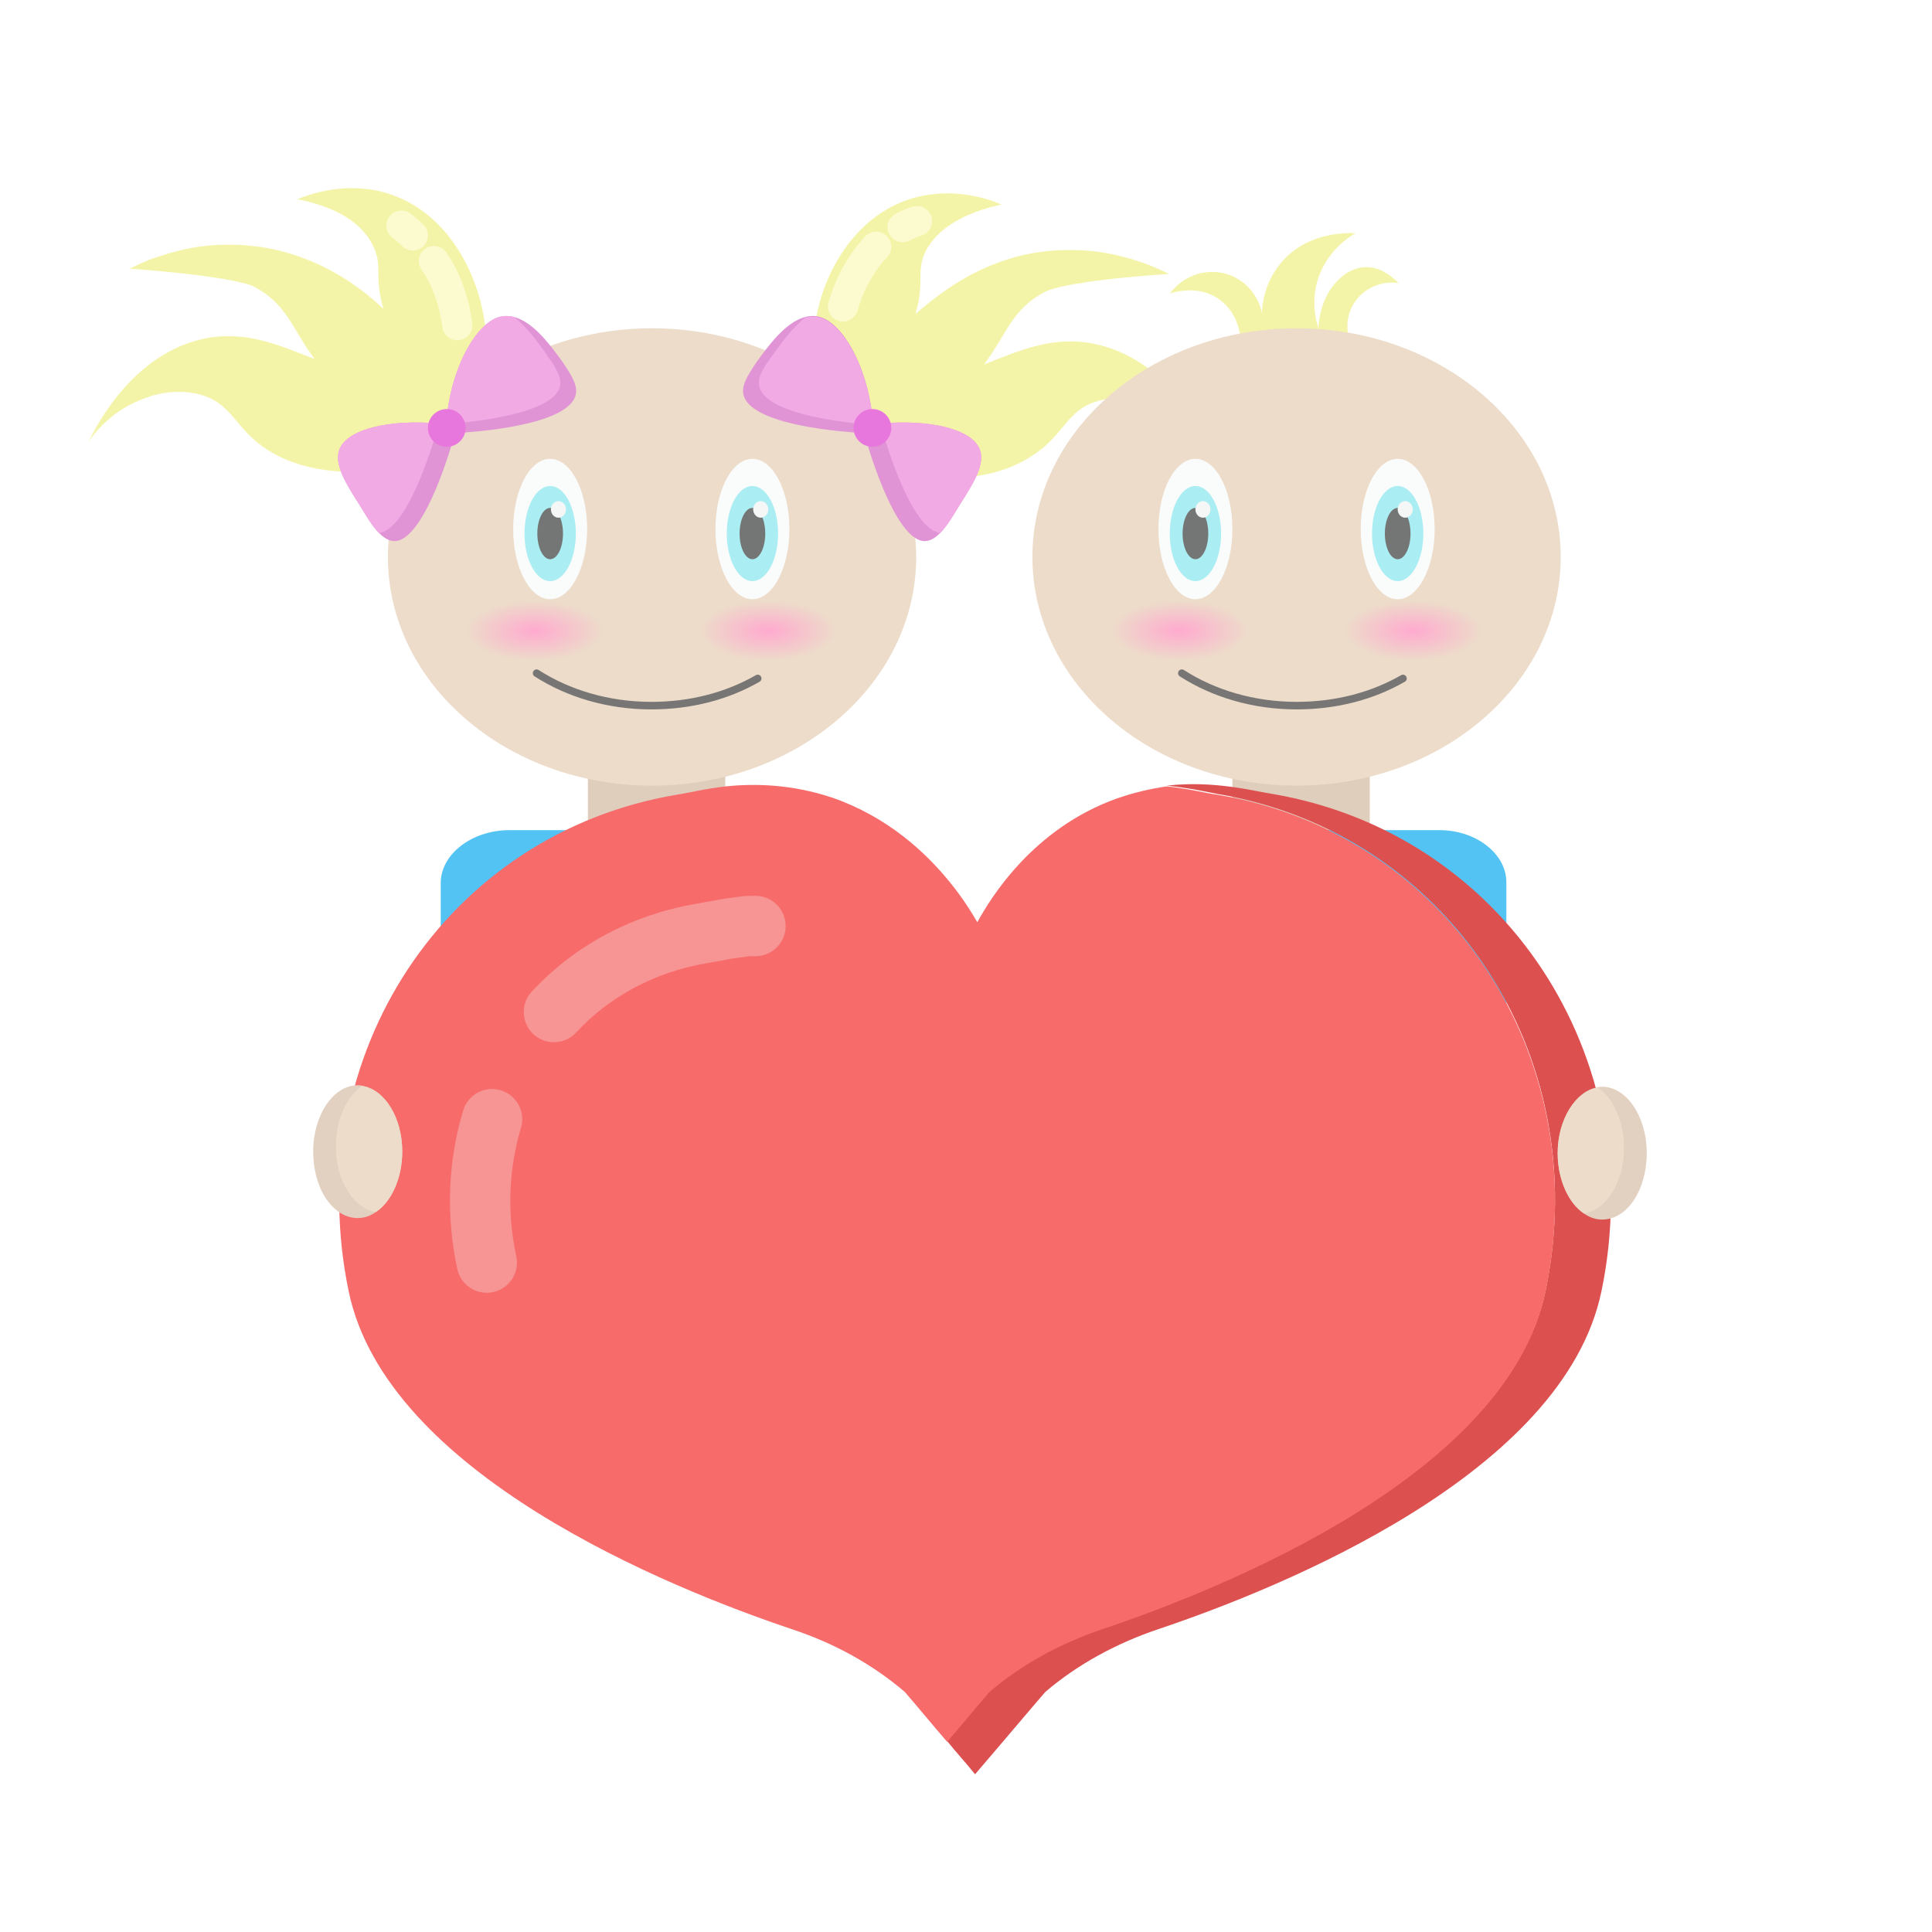
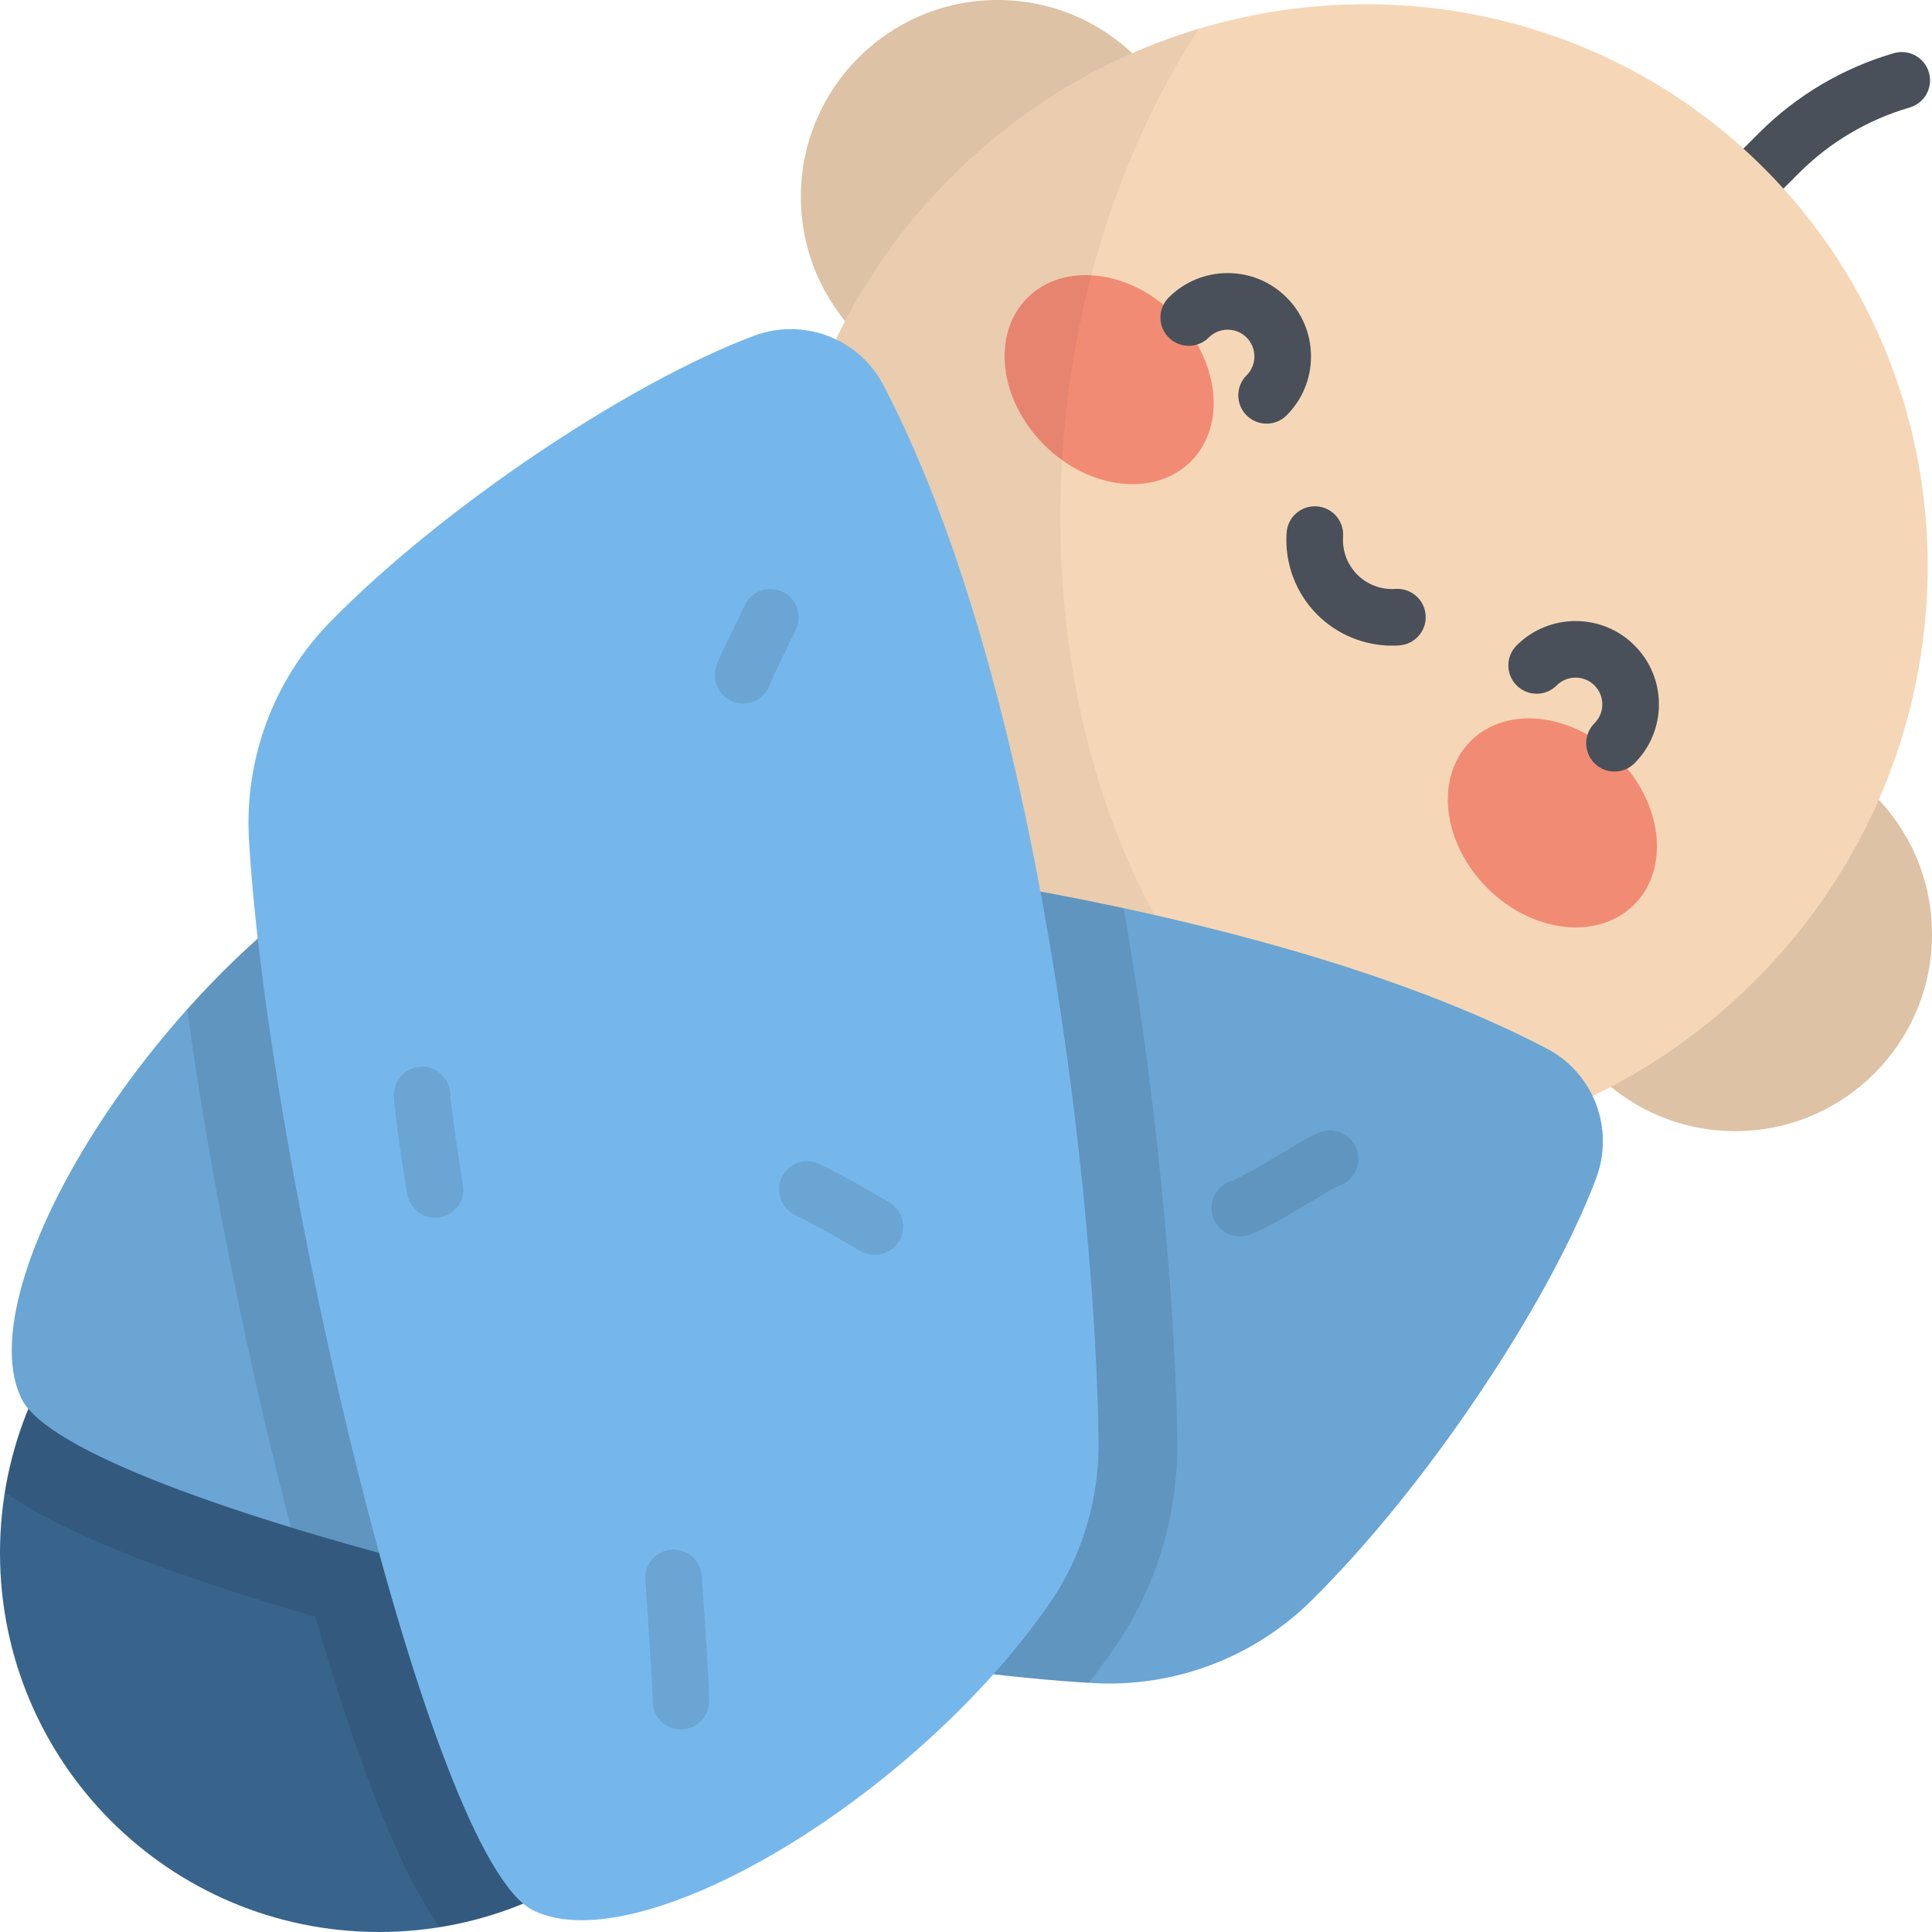
- <svg xmlns="http://www.w3.org/2000/svg" height="256px" id="Layer_1" style="enable-background:new 0 0 256 256;" version="1.1" viewBox="0 0 256 256" width="256px" xml:space="preserve">
-   <style type="text/css">
- 	.st0{fill:#E0CEBD;}
- 	.st1{fill:#53C3F4;}
- 	.st2{fill:#F4F4A8;}
- 	.st3{fill:#F4F4A8;stroke:#FCFBD0;stroke-width:4;stroke-linecap:round;stroke-linejoin:round;stroke-miterlimit:10;}
- 	.st4{fill:#EDDCCA;}
- 	.st5{fill:#E094D5;}
- 	.st6{fill:#F2AAE5;}
- 	.st7{fill:#E877DD;}
- 	.st8{fill:none;stroke:#777675;stroke-linecap:round;stroke-miterlimit:10;}
- 	.st9{fill:#FAFCFC;}
- 	.st10{fill:#AAEDF2;}
- 	.st11{fill:#747575;}
- 	.st12{fill:#F5F7F7;}
- 	.st13{fill:url(#SVGID_1_);}
- 	.st14{fill:url(#SVGID_2_);}
- 	.st15{fill:url(#SVGID_3_);}
- 	.st16{fill:url(#SVGID_4_);}
- 	.st17{fill:#DD5050;}
- 	.st18{fill:#F76B6B;}
- 	.st19{fill:none;stroke:#F79494;stroke-width:8;stroke-linecap:round;stroke-linejoin:round;stroke-miterlimit:10;}
- 	.st20{fill:#E2D0C0;}
- </style>
+ <svg xmlns="http://www.w3.org/2000/svg" version="1.1" id="Capa_1" x="0px" y="0px" viewBox="0 0 512 512" style="enable-background:new 0 0 512 512;" xml:space="preserve">
+   <path style="fill:#495059;" d="M458.281,61.22c-1.919,0-3.839-0.732-5.303-2.196c-2.929-2.93-2.929-7.678,0-10.607l13.22-13.22  c9.902-9.902,22.245-17.201,35.693-21.107c3.979-1.158,8.139,1.133,9.294,5.11c1.155,3.979-1.133,8.139-5.111,9.294  c-11.028,3.203-21.149,9.187-29.27,17.309l-13.22,13.221C462.12,60.487,460.2,61.22,458.281,61.22z" />
+   <circle style="fill:#F5D7B7;" cx="264.39" cy="52.15" r="52.15" />
+   <circle style="opacity:0.1;enable-background:new    ;" cx="264.39" cy="52.15" r="52.15" />
+   <circle style="fill:#F5D7B7;" cx="459.85" cy="247.61" r="52.15" />
+   <circle style="opacity:0.1;enable-background:new    ;" cx="459.85" cy="247.61" r="52.15" />
+   <circle style="fill:#38648C;" cx="100.47" cy="411.53" r="100.47" />
+   <path style="opacity:0.1;enable-background:new    ;" d="M171.509,482.574c39.235-39.235,39.235-102.848,0-142.083  s-102.848-39.235-142.083,0C13.905,356.011,4.55,375.35,1.309,395.482c8.178,5.816,19.606,11.453,35.092,17.443  c13.081,5.059,29.064,10.312,47.151,15.523c5.211,18.087,10.464,34.07,15.523,47.151c5.99,15.486,11.627,26.915,17.442,35.093  C136.65,507.449,155.989,498.094,171.509,482.574z" />
+   <ellipse transform="matrix(0.7071 -0.7071 0.7071 0.7071 -3.4557 298.4876)" style="fill:#F5D7B7;" cx="358.579" cy="153.415" rx="153.979" ry="150.609" />
  <g>
-     <g>
-       <path class="st0" d="M87,88.9L87,88.9c5,0,9.1,4.1,9.1,9.1v24c0,5-4.1,9.1-9.1,9.1h0c-5,0-9.1-4.1-9.1-9.1V98    C77.9,93,82,88.9,87,88.9z" />
-       <path class="st1" d="M114.2,116.9v55.8l-0.1-0.8l-26.3,1.5l-3.6-0.1L58.5,172l-0.1,0.8v-55.8c0-3.8,4.1-7,9.1-7h37.5    C110.1,110,114.2,113.1,114.2,116.9z" />
-       <g>
-         <g id="head_7_">
-           <g>
-             <path class="st2" d="M63.9,55.7c-1-0.6-2.2-1.4-3.6-2.4c0.2,0.3,0.3,0.7,0.5,1c2.1,3.9,3,6.8,3,6.8c-2.3-0.6-4.4-1.2-6.3-2       c1.4,1.5,2.1,2.6,2.1,2.6s-3,0.7-7.4,0.8c-5.7,0.2-11.2,0.3-16.1-2.5c-5.2-3-5-6.6-9.9-7.8c-3.1-0.7-5.8,0.1-6.8,0.5       c-4.5,1.5-7,4.8-7.7,5.9c0.8-1.6,5.7-11.9,15.7-13.8c5.4-1,9.9,1.1,13.6,2.5c0.3,0.1,0.5,0.2,0.7,0.3c-3.1-4.2-3.7-7.4-8.2-9.7       c0,0-2.6-1.3-16.3-2.3c1-0.5,2.2-1.1,3.8-1.6c1.5-0.5,3.3-1,5.3-1.3c1.4-0.2,4.9-0.6,9.3,0.2c7.7,1.5,12.7,5.7,15.2,8       c-1.3-4.4,0-5.6-1.4-8.4c-1.9-3.8-6.4-5.4-10-6.1c1.7-0.7,6.7-2.5,12.2-0.7c7.6,2.5,10.5,9.8,11.1,11.3       C66.1,45.3,63.9,55.7,63.9,55.7z" />
-             <path class="st3" d="M54.7,31.2c-0.5-0.5-1-0.9-1.5-1.3" />
-             <path class="st3" d="M60.6,43.1c-0.1-0.6-0.2-1.2-0.3-1.8c-0.4-1.7-1.1-4.3-2.8-6.7" />
-           </g>
-           <g>
-             <path class="st2" d="M160.5,59.3c-0.8-1.1-3.2-4.4-7.7-5.9c-1-0.3-3.7-1.2-6.8-0.4c-4.9,1.1-4.7,4.8-9.9,7.8       c-4.9,2.9-10.4,2.7-16.1,2.5c-4.4-0.1-7.4-0.8-7.4-0.8s0.7-1,2.1-2.6c-1.9,0.7-4,1.4-6.3,2c0,0,0.9-2.8,3-6.8       c0.2-0.3,0.3-0.6,0.5-1c-1.3,1.1-2.6,1.9-3.6,2.4c0,0-2.2-10.5,1.1-18.8c0.6-1.5,3.5-8.8,11.1-11.3c5.6-1.8,10.6,0,12.2,0.7       c-3.6,0.8-8,2.4-10,6.1c-1.4,2.8-0.1,4.1-1.4,8.4c2.6-2.2,7.6-6.5,15.2-8c4.4-0.8,7.9-0.4,9.3-0.2c2,0.3,3.8,0.8,5.3,1.3       c1.5,0.5,2.8,1.1,3.8,1.6c-13.7,0.9-16.3,2.3-16.3,2.3c-4.5,2.3-5.1,5.5-8.2,9.7c0.2-0.1,0.5-0.2,0.7-0.3       c3.7-1.4,8.2-3.5,13.6-2.5C154.8,47.4,159.7,57.7,160.5,59.3z" />
-             <path class="st3" d="M119.6,30.1c0.6-0.3,1.2-0.6,1.9-0.8" />
-             <path class="st3" d="M111.7,40.6c0.2-0.6,0.4-1.2,0.6-1.8c0.7-1.7,1.8-4,3.8-6.1" />
-           </g>
-           <ellipse class="st4" cx="86.4" cy="73.8" rx="35" ry="30.3" />
-           <g>
-             <g>
-               <path class="st5" d="M76,53c-2.1,3.4-12.5,4.2-15.7,4.4c-0.5,1.8-3.7,12.9-7.4,14.2c-1,0.3-1.8-0.1-2.7-1        c-0.8-0.8-1.6-2.1-2.5-3.6c-2.1-3.3-3.9-6.1-2.3-8.2c1.8-2.3,7.3-3.3,13.6-2.6c0,0,0,0,0.1,0v0c0.5-6.7,3.4-12.5,6.5-14        c0.9-0.4,1.7-0.4,2.5-0.2c2.7,0.7,5,4,6.4,5.9C75.9,50,76.9,51.5,76,53z" />
-               <path class="st6" d="M59,56.2c-0.3,0-0.6,0.1-0.9,0.1c-0.5,1.8-3.7,12.9-7.4,14.2c-0.2,0.1-0.4,0.1-0.5,0.1        c-0.8-0.8-1.6-2.1-2.5-3.6c-2.1-3.3-3.9-6.1-2.3-8.2C47.2,56.5,52.8,55.5,59,56.2z" />
-               <path class="st6" d="M73.9,51.9C72,54.9,63,55.9,59.1,56.2c0.5-6.7,3.4-12.5,6.5-14c0.9-0.4,1.7-0.4,2.5-0.2        c1.7,1.3,3.2,3.4,4.2,4.8C73.8,48.9,74.8,50.4,73.9,51.9z" />
-               <circle class="st7" cx="59.2" cy="56.7" r="2.5" />
-             </g>
-             <g>
-               <path class="st5" d="M98.8,53c2.1,3.4,12.5,4.2,15.7,4.4c0.5,1.8,3.7,12.9,7.4,14.2c1,0.3,1.8-0.1,2.7-1        c0.8-0.8,1.6-2.1,2.5-3.6c2.1-3.3,3.9-6.1,2.3-8.2c-1.8-2.3-7.3-3.3-13.6-2.6c0,0,0,0-0.1,0v0c-0.5-6.7-3.4-12.5-6.5-14        c-0.9-0.4-1.7-0.4-2.5-0.2c-2.7,0.7-5,4-6.4,5.9C98.9,50,97.9,51.5,98.8,53z" />
-               <path class="st6" d="M115.8,56.2c0.3,0,0.6,0.1,0.9,0.1c0.5,1.8,3.7,12.9,7.4,14.2c0.2,0.1,0.4,0.1,0.5,0.1        c0.8-0.8,1.6-2.1,2.5-3.6c2.1-3.3,3.9-6.1,2.3-8.2C127.6,56.5,122,55.5,115.8,56.2z" />
-               <path class="st6" d="M100.9,51.9c1.9,3.1,10.9,4.1,14.8,4.4c-0.5-6.7-3.4-12.5-6.5-14c-0.9-0.4-1.7-0.4-2.5-0.2        c-1.7,1.3-3.2,3.4-4.2,4.8C101,48.9,100,50.4,100.9,51.9z" />
-               <circle class="st7" cx="115.6" cy="56.7" r="2.5" />
-             </g>
-           </g>
-           <path class="st8" d="M100.4,89.9c-4,2.3-8.8,3.6-14.1,3.6c-5.7,0-11-1.6-15.2-4.3" />
-           <g id="eye_14_">
-             <ellipse class="st9" cx="72.9" cy="70.1" rx="4.9" ry="9.3" />
-             <ellipse class="st10" cx="72.9" cy="70.7" rx="3.4" ry="6.3" />
-             <ellipse class="st11" cx="72.9" cy="70.7" rx="1.7" ry="3.4" />
-             <ellipse class="st12" cx="74" cy="67.5" rx="1" ry="1.1" />
-           </g>
-           <g id="eye_13_">
-             <ellipse class="st9" cx="99.7" cy="70.1" rx="4.9" ry="9.3" />
-             <ellipse class="st10" cx="99.7" cy="70.7" rx="3.4" ry="6.3" />
-             <ellipse class="st11" cx="99.7" cy="70.7" rx="1.7" ry="3.4" />
-             <ellipse class="st12" cx="100.8" cy="67.5" rx="1" ry="1.1" />
-           </g>
-         </g>
-         <radialGradient cx="106.086" cy="-18.029" gradientTransform="matrix(1.1158 0 0 0.4877 -16.585 92.3825)" gradientUnits="userSpaceOnUse" id="SVGID_1_" r="8.197">
-           <stop offset="0" style="stop-color:#FFAACF" />
-           <stop offset="1" style="stop-color:#EDDCCA" />
-         </radialGradient>
-         <ellipse class="st13" cx="101.8" cy="83.6" rx="12.4" ry="4" />
-         <radialGradient cx="78.359" cy="-18.029" gradientTransform="matrix(1.1158 0 0 0.4877 -16.585 92.3825)" gradientUnits="userSpaceOnUse" id="SVGID_2_" r="8.197">
-           <stop offset="0" style="stop-color:#FFAACF" />
-           <stop offset="1" style="stop-color:#EDDCCA" />
-         </radialGradient>
-         <ellipse class="st14" cx="70.9" cy="83.6" rx="12.4" ry="4" />
-       </g>
-     </g>
-     <g>
-       <path class="st0" d="M172.4,88.8L172.4,88.8c5,0,9.1,4.1,9.1,9.1v24c0,5-4.1,9.1-9.1,9.1h0c-5,0-9.1-4.1-9.1-9.1V98    C163.3,92.9,167.4,88.8,172.4,88.8z" />
-       <path class="st1" d="M199.6,116.9v55.8l-0.1-0.8l-26.3,1.5l-3.6-0.1L144,172l-0.1,0.8v-55.8c0-3.8,4.1-7,9.1-7h37.5    C195.5,109.9,199.6,113.1,199.6,116.9z" />
-       <g>
-         <g id="head_5_">
-           <path class="st2" d="M180.2,47.4c-5.3-0.1-10.7-0.3-16-0.4c0.6-2.8-0.4-5.7-2.6-7.3c-2.9-2.1-6.3-0.9-6.6-0.8      c1.8-2.4,4.8-3.4,7.5-2.6c3.1,0.9,5.2,4,4.8,7.4c-0.1-0.9-0.6-4.8,2-8.3c3.6-5,9.9-4.5,10.3-4.5c-0.7,0.4-3.8,2.3-5,6.2      c-0.9,3-0.2,5.5,0.1,6.4c0.2-4.7,3.2-8,6.2-8.1c2.2-0.1,3.9,1.6,4.4,2.1c-2.2-0.3-4.4,0.6-5.7,2.4      C178,42.1,178.2,45.3,180.2,47.4z" />
-           <ellipse class="st4" cx="171.8" cy="73.8" rx="35" ry="30.3" />
-           <path class="st8" d="M185.9,89.9c-4,2.3-8.8,3.6-14.1,3.6c-5.7,0-11-1.6-15.2-4.3" />
-           <g id="eye_10_">
-             <ellipse class="st9" cx="158.4" cy="70.1" rx="4.9" ry="9.3" />
-             <ellipse class="st10" cx="158.4" cy="70.7" rx="3.4" ry="6.3" />
-             <ellipse class="st11" cx="158.4" cy="70.7" rx="1.7" ry="3.4" />
-             <ellipse class="st12" cx="159.4" cy="67.5" rx="1" ry="1.1" />
-           </g>
-           <g id="eye_9_">
-             <ellipse class="st9" cx="185.2" cy="70.1" rx="4.9" ry="9.3" />
-             <ellipse class="st10" cx="185.2" cy="70.7" rx="3.4" ry="6.3" />
-             <ellipse class="st11" cx="185.2" cy="70.7" rx="1.7" ry="3.4" />
-             <ellipse class="st12" cx="186.2" cy="67.5" rx="1" ry="1.1" />
-           </g>
-         </g>
-         <radialGradient cx="182.666" cy="-18.043" gradientTransform="matrix(1.1158 0 0 0.4877 -16.585 92.372)" gradientUnits="userSpaceOnUse" id="SVGID_3_" r="8.197">
-           <stop offset="0" style="stop-color:#FFAACF" />
-           <stop offset="1" style="stop-color:#EDDCCA" />
-         </radialGradient>
-         <ellipse class="st15" cx="187.2" cy="83.6" rx="12.4" ry="4" />
-         <radialGradient cx="154.939" cy="-18.043" gradientTransform="matrix(1.1158 0 0 0.4877 -16.585 92.372)" gradientUnits="userSpaceOnUse" id="SVGID_4_" r="8.197">
-           <stop offset="0" style="stop-color:#FFAACF" />
-           <stop offset="1" style="stop-color:#EDDCCA" />
-         </radialGradient>
-         <ellipse class="st16" cx="156.3" cy="83.6" rx="12.4" ry="4" />
-       </g>
-     </g>
-     <g>
-       <path class="st17" d="M212.2,171.1c-5,24.1-42.1,39.2-58.8,44.8c-5.6,1.9-10.7,4.7-14.9,8.3c-3.1,3.6-6.2,7.3-9.3,10.9    c-1.2-1.5-2.5-2.9-3.7-4.4c1.9-2.2,3.7-4.4,5.6-6.6c4.2-3.6,9.3-6.4,14.9-8.3c16.7-5.6,53.8-20.7,58.8-44.8    c6.5-31.3-13-60.7-43.5-65.8c-1.5-0.3-3.8-0.8-6.7-1.1c6.3-0.7,11.4,0.7,14,1.1C199.2,110.4,218.7,139.9,212.2,171.1z" />
-       <path class="st18" d="M204.8,171.1c-5,24.1-42.1,39.2-58.8,44.8c-5.6,1.9-10.7,4.7-14.9,8.3c-1.9,2.2-3.7,4.4-5.6,6.6    c-1.9-2.2-3.7-4.4-5.6-6.6c-4.2-3.6-9.2-6.4-14.9-8.3c-16.7-5.6-53.8-20.7-58.8-44.8c-6.5-31.3,13-60.7,43.5-65.8    c1.4-0.2,3.7-0.8,6.5-1.1h0c3.8-0.4,8.7-0.3,14.1,1.5c7.2,2.5,12.2,7.1,15.4,11c1.9,2.3,3.1,4.3,3.8,5.5    c1.7-3.1,7.3-12.4,18.5-16.4c2.3-0.8,4.5-1.3,6.6-1.6c2.9,0.3,5.2,0.9,6.7,1.1C191.8,110.4,211.3,139.9,204.8,171.1z" />
-       <path class="st19" d="M73.4,134.1c5.1-5.5,11.9-9.1,19.5-10.4c0.5-0.1,1.1-0.2,1.7-0.3c1-0.2,2-0.4,3.1-0.5l0.6-0.1    c0.6-0.1,1.2-0.1,1.8-0.1" />
-       <path class="st19" d="M64.5,167.3c-1.4-6.5-1.1-13,0.7-19" />
-     </g>
-     <g>
-       <g id="hand_14_">
-         <path class="st20" d="M53.3,152.6c0,3.6-1.5,6.7-3.5,8c-0.7,0.5-1.5,0.8-2.4,0.8c-3.3,0-5.9-3.9-5.9-8.8s2.7-8.8,5.9-8.8     c0.2,0,0.4,0,0.7,0.1C51,144.4,53.3,148.1,53.3,152.6z" />
-         <path class="st4" d="M53.3,152.6c0,3.6-1.5,6.7-3.5,8c-3-0.5-5.3-4.2-5.3-8.7c0-3.6,1.5-6.7,3.5-8     C51,144.4,53.3,148.1,53.3,152.6z" />
-       </g>
-       <g id="hand_13_">
-         <path class="st20" d="M206.4,152.8c0,3.6,1.5,6.7,3.5,8c0.7,0.5,1.5,0.8,2.4,0.8c3.3,0,5.9-3.9,5.9-8.8s-2.7-8.8-5.9-8.8     c-0.2,0-0.4,0-0.7,0.1C208.8,144.6,206.4,148.3,206.4,152.8z" />
-         <path class="st4" d="M206.4,152.8c0,3.6,1.5,6.7,3.5,8c3-0.5,5.3-4.2,5.3-8.7c0-3.6-1.5-6.7-3.5-8     C208.8,144.6,206.4,148.3,206.4,152.8z" />
-       </g>
-     </g>
+     <ellipse transform="matrix(0.7071 -0.7071 0.7071 0.7071 14.9518 237.3094)" style="fill:#F28B74;" cx="293.934" cy="100.606" rx="24.405" ry="30.646" />
+     <ellipse transform="matrix(-0.7071 0.7071 -0.7071 -0.7071 856.5004 81.3777)" style="fill:#F28B74;" cx="411.396" cy="218.076" rx="24.405" ry="30.646" />
  </g>
+   <g>
+     <path style="fill:#495059;" d="M335.657,112.271c-1.919,0-3.839-0.732-5.303-2.196c-2.929-2.93-2.929-7.678,0-10.607   c1.338-1.338,2.075-3.117,2.075-5.01c0-1.894-0.737-3.673-2.075-5.011c-1.339-1.34-3.118-2.076-5.011-2.076   c-1.893,0-3.672,0.736-5.011,2.075c-2.929,2.93-7.677,2.929-10.607,0.001c-2.929-2.929-2.929-7.678,0-10.607   c4.172-4.173,9.719-6.47,15.618-6.47c5.9,0,11.447,2.297,15.618,6.47c4.171,4.171,6.468,9.718,6.468,15.617   c0,5.898-2.297,11.445-6.469,15.617C339.496,111.539,337.577,112.271,335.657,112.271z" />
+     <path style="fill:#495059;" d="M427.857,204.472c-1.919,0-3.839-0.732-5.303-2.196c-2.929-2.93-2.929-7.678,0-10.607   c1.338-1.338,2.075-3.118,2.075-5.011s-0.737-3.673-2.075-5.011c-2.764-2.765-7.259-2.765-10.022,0   c-2.929,2.928-7.678,2.928-10.607,0c-2.929-2.93-2.929-7.678,0-10.607c8.611-8.611,22.623-8.611,31.235,0   c4.171,4.172,6.469,9.719,6.469,15.618s-2.297,11.446-6.469,15.618C431.696,203.739,429.776,204.472,427.857,204.472z" />
+     <path style="fill:#495059;" d="M368.914,171.102c-7.411,0-14.543-2.932-19.814-8.202c-5.726-5.726-8.691-13.65-8.136-21.742   c0.284-4.133,3.87-7.257,7.996-6.969c4.132,0.283,7.252,3.863,6.969,7.996c-0.258,3.765,1.119,7.449,3.777,10.107   c2.66,2.66,6.342,4.03,10.108,3.778c4.13-0.269,7.713,2.836,7.997,6.968c0.284,4.133-2.836,7.713-6.968,7.997   C370.198,171.08,369.555,171.102,368.914,171.102z" />
+   </g>
+   <path style="opacity:0.05;enable-background:new    ;" d="M317.674,7.63c-23.934,7.177-46.577,20.277-65.59,39.29  c-60.132,60.132-61.198,156.559-2.381,215.377c34.102,34.102,80.846,48.069,125.83,42.069  C279.545,272.489,250.148,112.211,317.674,7.63z" />
+   <path style="fill:#76B7EB;" d="M130.184,220.867c61.316,0.735,199.893,15.334,279.674,56.98c12.45,6.499,18.08,21.222,13.145,34.371  c-12.513,33.339-45.535,82.599-75.761,112.234c-15.281,14.983-36.257,22.791-57.624,21.576  c-84.319-4.794-270.36-47.62-283.914-75.374C-8.063,342.463,35.186,269.926,86.883,233.99  C99.565,225.174,114.74,220.682,130.184,220.867z" />
+   <path style="opacity:0.1;enable-background:new    ;" d="M130.184,220.867c61.316,0.735,199.893,15.334,279.674,56.98  c12.45,6.499,18.08,21.222,13.145,34.371c-12.513,33.339-45.535,82.599-75.761,112.234c-15.281,14.983-36.257,22.791-57.624,21.576  c-84.319-4.794-270.36-47.62-283.914-75.374C-8.063,342.463,35.186,269.926,86.883,233.99  C99.565,225.174,114.74,220.682,130.184,220.867z" />
+   <path style="opacity:0.1;enable-background:new    ;" d="M86.883,233.99c-13.25,9.21-25.941,20.828-37.264,33.484  c5.231,38.543,14.236,84.907,25.198,128.488c0.748,2.975,1.501,5.902,2.257,8.802c64.902,19.877,158.005,37.989,211.477,41.196  c2.294-2.947,4.498-5.927,6.591-8.937c11.266-16.209,17.094-35.387,16.853-55.459c-0.319-26.674-3.846-81.702-14.215-140.88  c-64.025-13.762-130.187-19.371-167.594-19.819C114.74,220.682,99.565,225.174,86.883,233.99z" />
+   <path style="fill:#76B7EB;" d="M291.133,381.816c-0.734-61.316-15.334-199.893-56.98-279.674  c-6.499-12.45-21.222-18.08-34.371-13.145c-33.339,12.513-82.599,45.535-112.234,75.761c-14.983,15.281-22.791,36.257-21.576,57.624  c4.794,84.319,47.62,270.36,75.374,283.914c28.191,13.768,100.729-29.481,136.665-81.178  C286.826,412.435,291.318,397.26,291.133,381.816z" />
+   <g style="opacity:0.1;">
+     <path d="M115.311,322.719c-3.502,0.001-6.633-2.464-7.346-6.029c-0.639-3.191-3.623-22.721-3.623-26.506c0-4.143,3.358-7.5,7.5-7.5   c4.129,0,7.478,3.336,7.5,7.46c0.081,2.477,2.577,19.835,3.331,23.603c0.813,4.061-1.82,8.013-5.882,8.826   C116.294,322.671,115.798,322.719,115.311,322.719z M119.342,290.184h0.01H119.342z" />
+     <path d="M196.94,186.434c-0.79,0-1.593-0.125-2.384-0.389c-3.93-1.31-6.046-5.578-4.737-9.508c0.549-1.647,2.038-4.78,5.388-11.638   c0.926-1.896,1.801-3.688,2.119-4.39c1.708-3.774,6.151-5.449,9.925-3.74c3.773,1.709,5.448,6.152,3.74,9.926   c-0.409,0.903-1.246,2.617-2.306,4.788c-1.467,3.003-4.198,8.594-4.649,9.838C202.989,184.46,200.074,186.434,196.94,186.434z" />
+     <path d="M231.833,332.558c-1.279,0-2.574-0.327-3.759-1.015c-3.667-2.13-13.912-7.987-17.232-9.501   c-3.769-1.718-5.432-6.165-3.714-9.935s6.165-5.434,9.935-3.714c4.59,2.092,17.129,9.355,18.544,10.177   c3.582,2.08,4.8,6.67,2.72,10.252C236.934,331.22,234.418,332.558,231.833,332.558z" />
+     <path d="M180.444,458.325c-4.142,0-7.5-3.357-7.5-7.5c0-4.133-1.079-19.716-1.598-27.205c-0.166-2.404-0.292-4.22-0.34-5.013   c-0.247-4.135,2.904-7.688,7.039-7.934c4.145-0.273,7.687,2.904,7.935,7.038c0.046,0.771,0.168,2.535,0.33,4.873   c0.791,11.413,1.634,23.949,1.634,28.241C187.944,454.968,184.586,458.325,180.444,458.325z" />
+     <path d="M328.574,327.64c-3.093,0-5.988-1.928-7.074-5.011c-1.376-3.906,0.676-8.189,4.582-9.565   c2.874-1.012,9.618-5.054,14.081-7.728c6.528-3.912,8.695-5.17,10.838-5.599c4.06-0.809,8.014,1.821,8.826,5.883   c0.762,3.808-1.505,7.518-5.137,8.637c-1.122,0.533-4.395,2.495-6.816,3.946c-5.862,3.513-12.506,7.493-16.808,9.009   C330.242,327.502,329.401,327.64,328.574,327.64z M353.954,314.444c-0.003,0-0.006,0.001-0.009,0.002   C353.948,314.445,353.951,314.444,353.954,314.444z" />
+   </g>
+   <g>
+ </g>
+   <g>
+ </g>
+   <g>
+ </g>
+   <g>
+ </g>
+   <g>
+ </g>
+   <g>
+ </g>
+   <g>
+ </g>
+   <g>
+ </g>
+   <g>
+ </g>
+   <g>
+ </g>
+   <g>
+ </g>
+   <g>
+ </g>
+   <g>
+ </g>
+   <g>
+ </g>
+   <g>
+ </g>
</svg>
